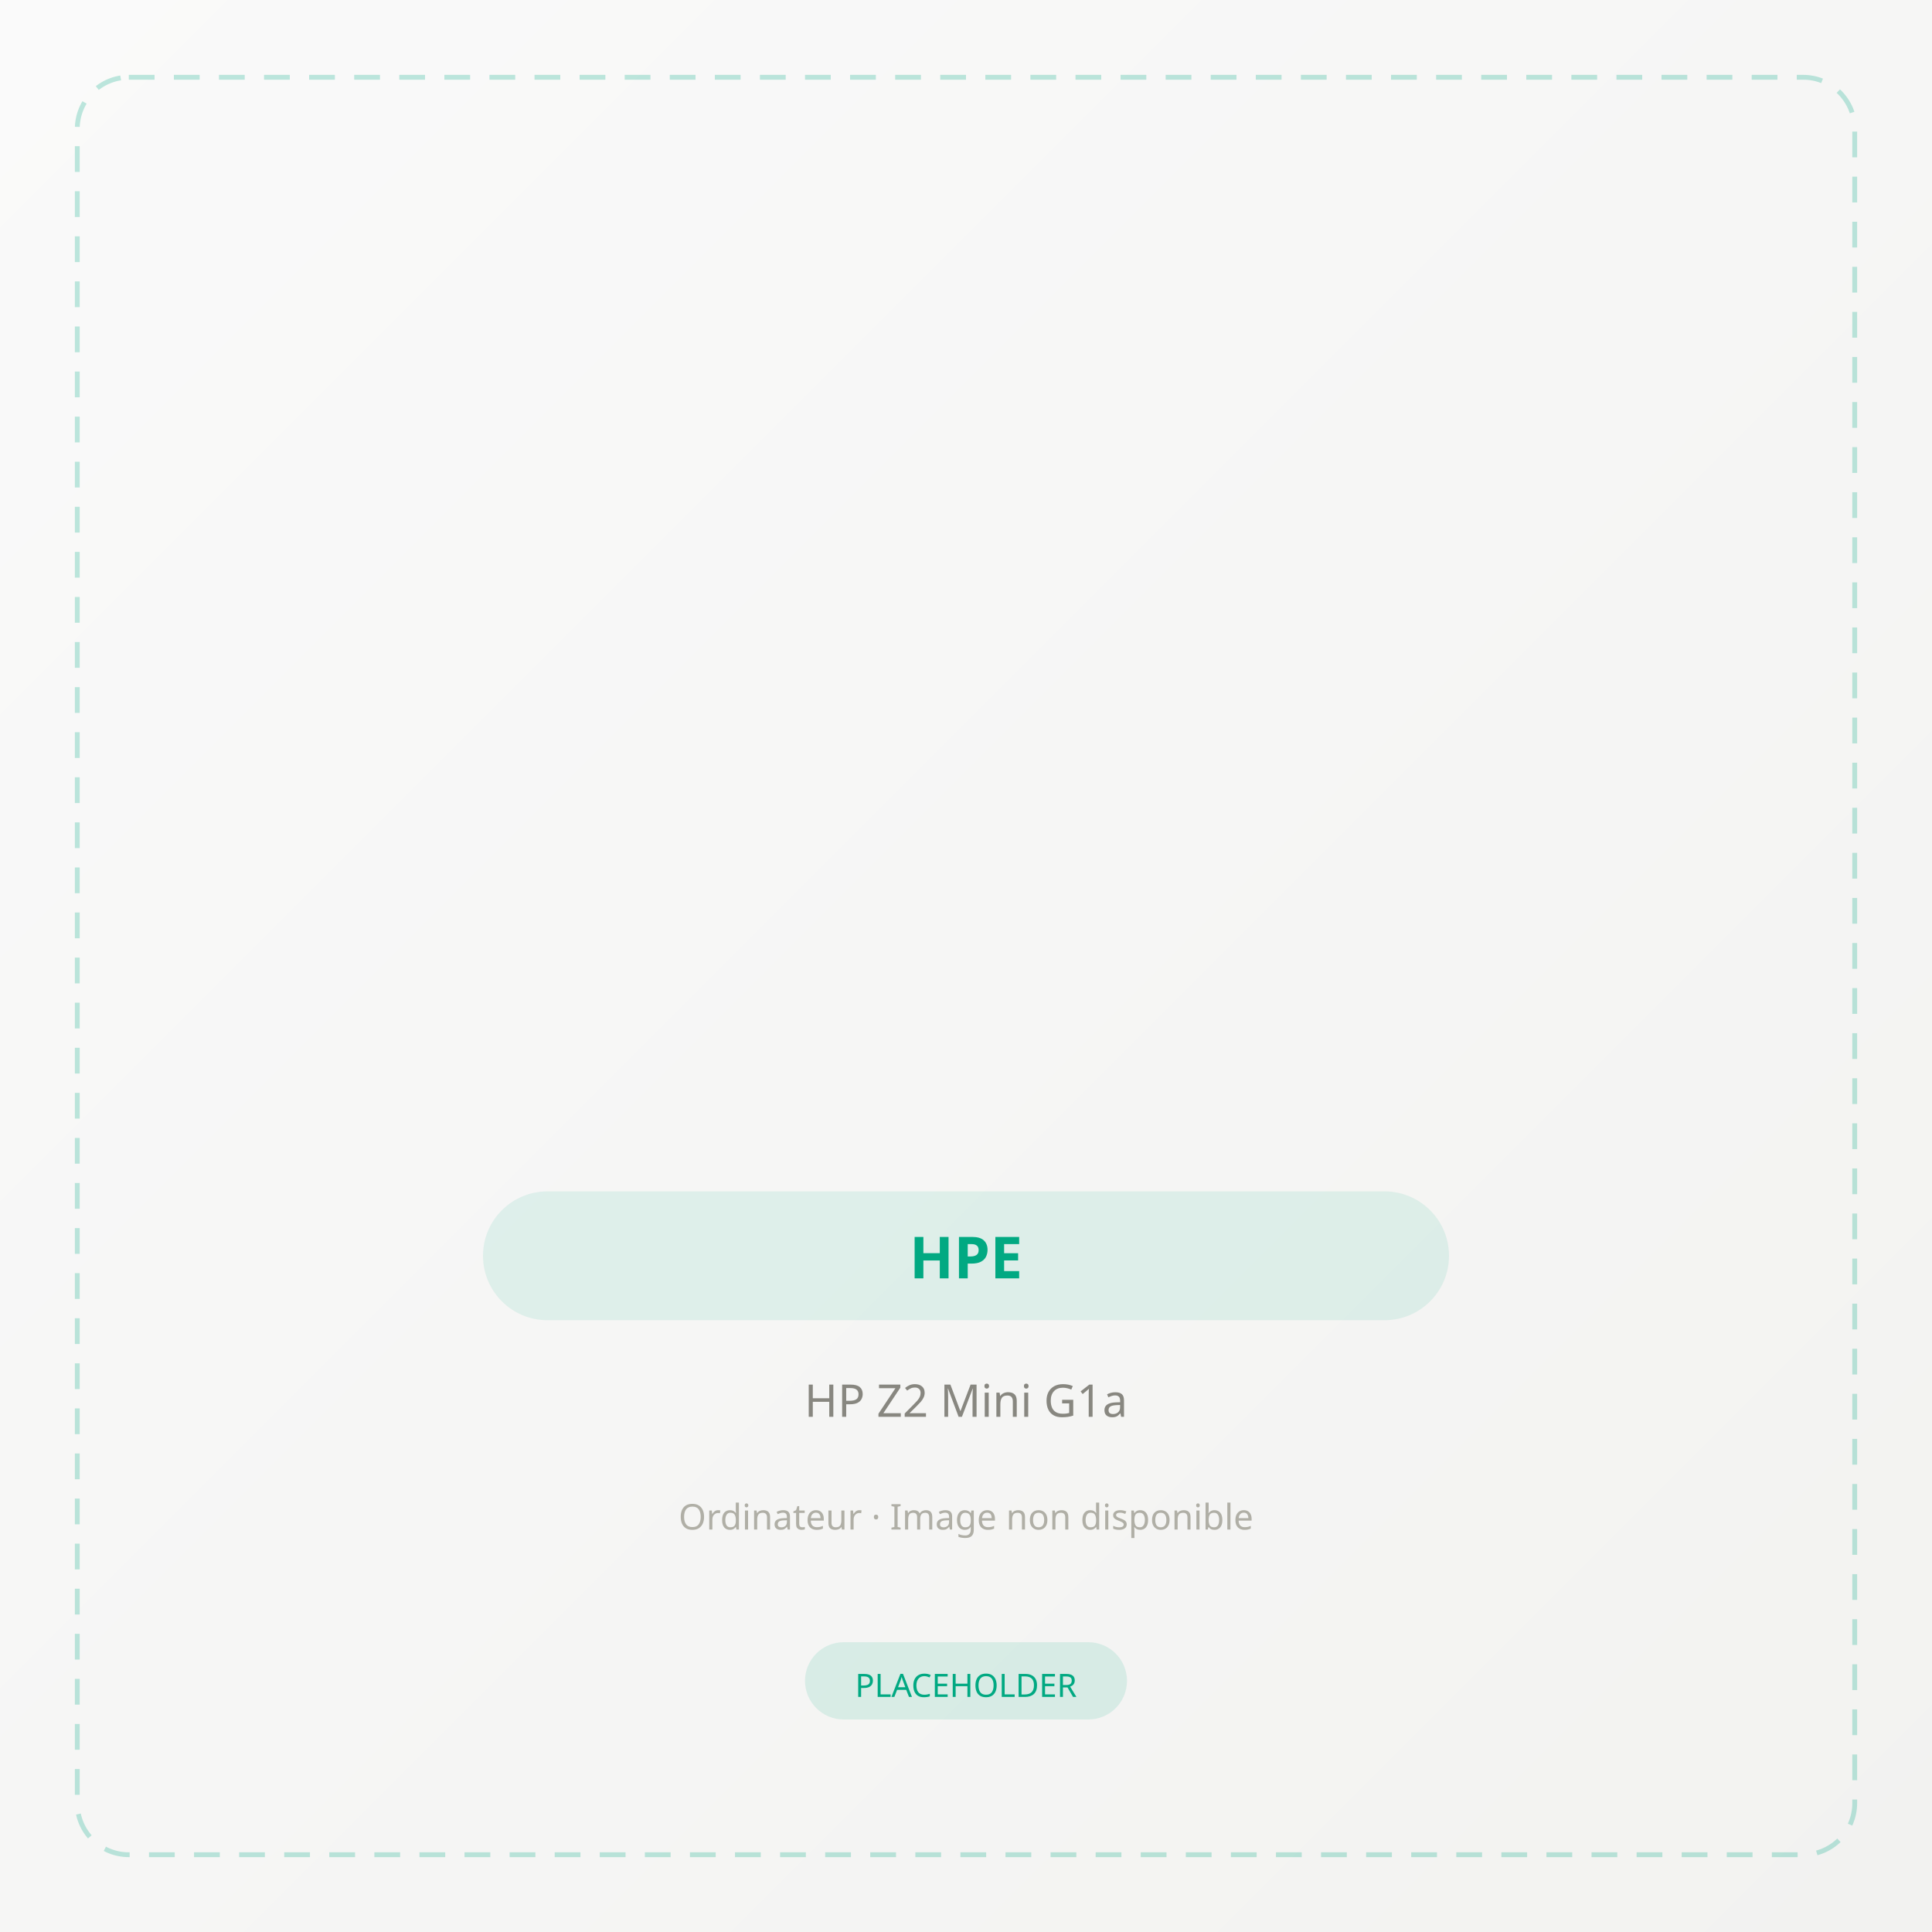
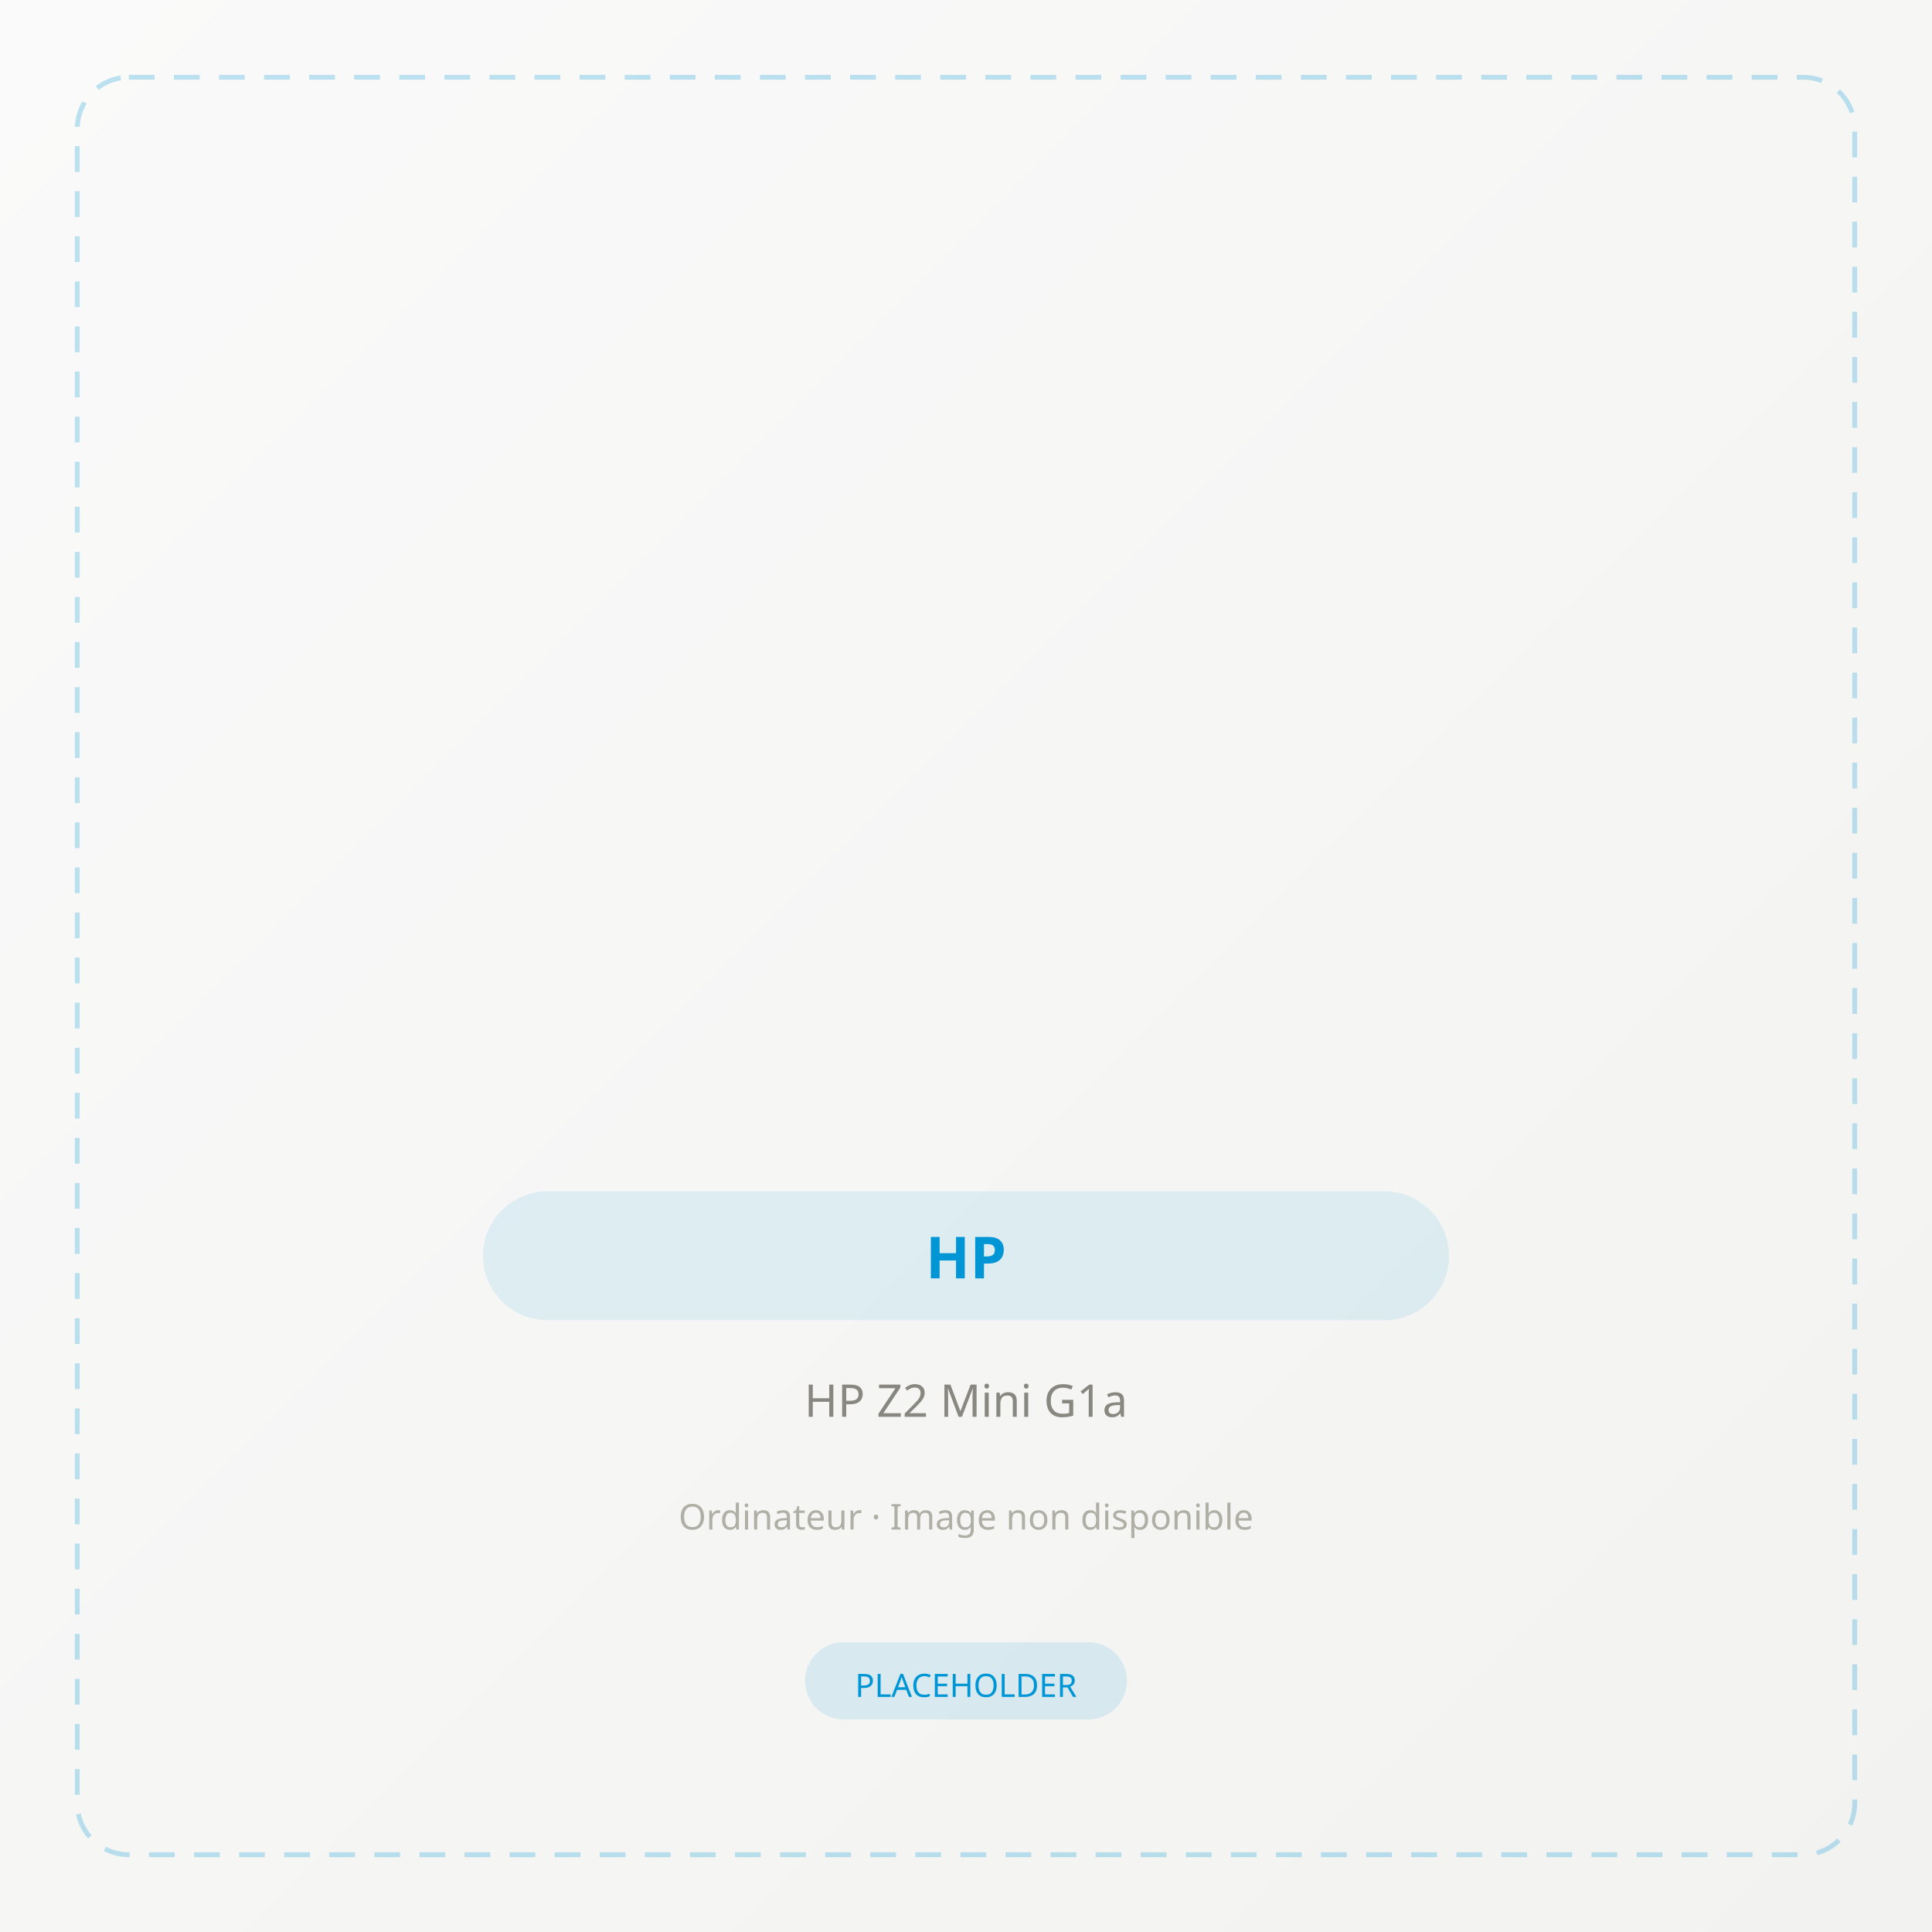
<svg xmlns="http://www.w3.org/2000/svg" width="600" height="600" viewBox="0 0 600 600">
  <defs>
    <linearGradient id="bg-hpe-z2-mini-g1a" x1="0" y1="0" x2="1" y2="1">
      <stop offset="0%" stop-color="#FAFAFA" />
      <stop offset="100%" stop-color="#F2F2F0" />
    </linearGradient>
  </defs>
  <rect width="600" height="600" fill="url(#bg-hpe-z2-mini-g1a)" rx="0" />
-   <rect x="24" y="24" width="552" height="552" rx="16" fill="none" stroke="#01A982" stroke-width="1.5" stroke-dasharray="8,6" opacity="0.25" />
-   <g transform="translate(300,170)" fill="none" stroke="#01A982" stroke-width="5" stroke-linecap="round" stroke-linejoin="round" opacity="0.85">
+   <rect x="24" y="24" width="552" height="552" rx="16" fill="none" stroke="#0096D6" stroke-width="1.5" stroke-dasharray="8,6" opacity="0.25" />
+   <g transform="translate(300,170)" fill="none" stroke="#0096D6" stroke-width="5" stroke-linecap="round" stroke-linejoin="round" opacity="0.85">
    M80,220 L280,220 Q300,220 300,240 L300,340 Q300,360 280,360 L80,360 Q60,360 60,340 L60,240 Q60,220 80,220 Z M60,360 L300,360 M140,360 L140,380 L220,380 M220,360 L220,380 M120,220 L120,160 Q120,140 140,140 L260,140 Q280,140 280,160 L280,220
  </g>
-   <rect x="150" y="370" width="300" height="40" rx="20" fill="#01A982" opacity="0.10" />
-   <text x="300" y="397" text-anchor="middle" font-family="IBM Plex Sans, system-ui, sans-serif" font-size="18" font-weight="600" fill="#01A982">HPE</text>
+   <rect x="150" y="370" width="300" height="40" rx="20" fill="#0096D6" opacity="0.10" />
+   <text x="300" y="397" text-anchor="middle" font-family="IBM Plex Sans, system-ui, sans-serif" font-size="18" font-weight="600" fill="#0096D6">HP</text>
  <text x="300" y="440" text-anchor="middle" font-family="IBM Plex Sans, system-ui, sans-serif" font-size="14" fill="#888780">HP Z2 Mini G1a</text>
  <text x="300" y="475" text-anchor="middle" font-family="IBM Plex Sans, system-ui, sans-serif" font-size="11" fill="#B0AFA6">Ordinateur · Image non disponible</text>
-   <rect x="250" y="510" width="100" height="24" rx="12" fill="#01A982" opacity="0.12" />
-   <text x="300" y="527" text-anchor="middle" font-family="IBM Plex Sans, system-ui, sans-serif" font-size="10" font-weight="500" fill="#01A982">PLACEHOLDER</text>
+   <rect x="250" y="510" width="100" height="24" rx="12" fill="#0096D6" opacity="0.12" />
+   <text x="300" y="527" text-anchor="middle" font-family="IBM Plex Sans, system-ui, sans-serif" font-size="10" font-weight="500" fill="#0096D6">PLACEHOLDER</text>
</svg>
